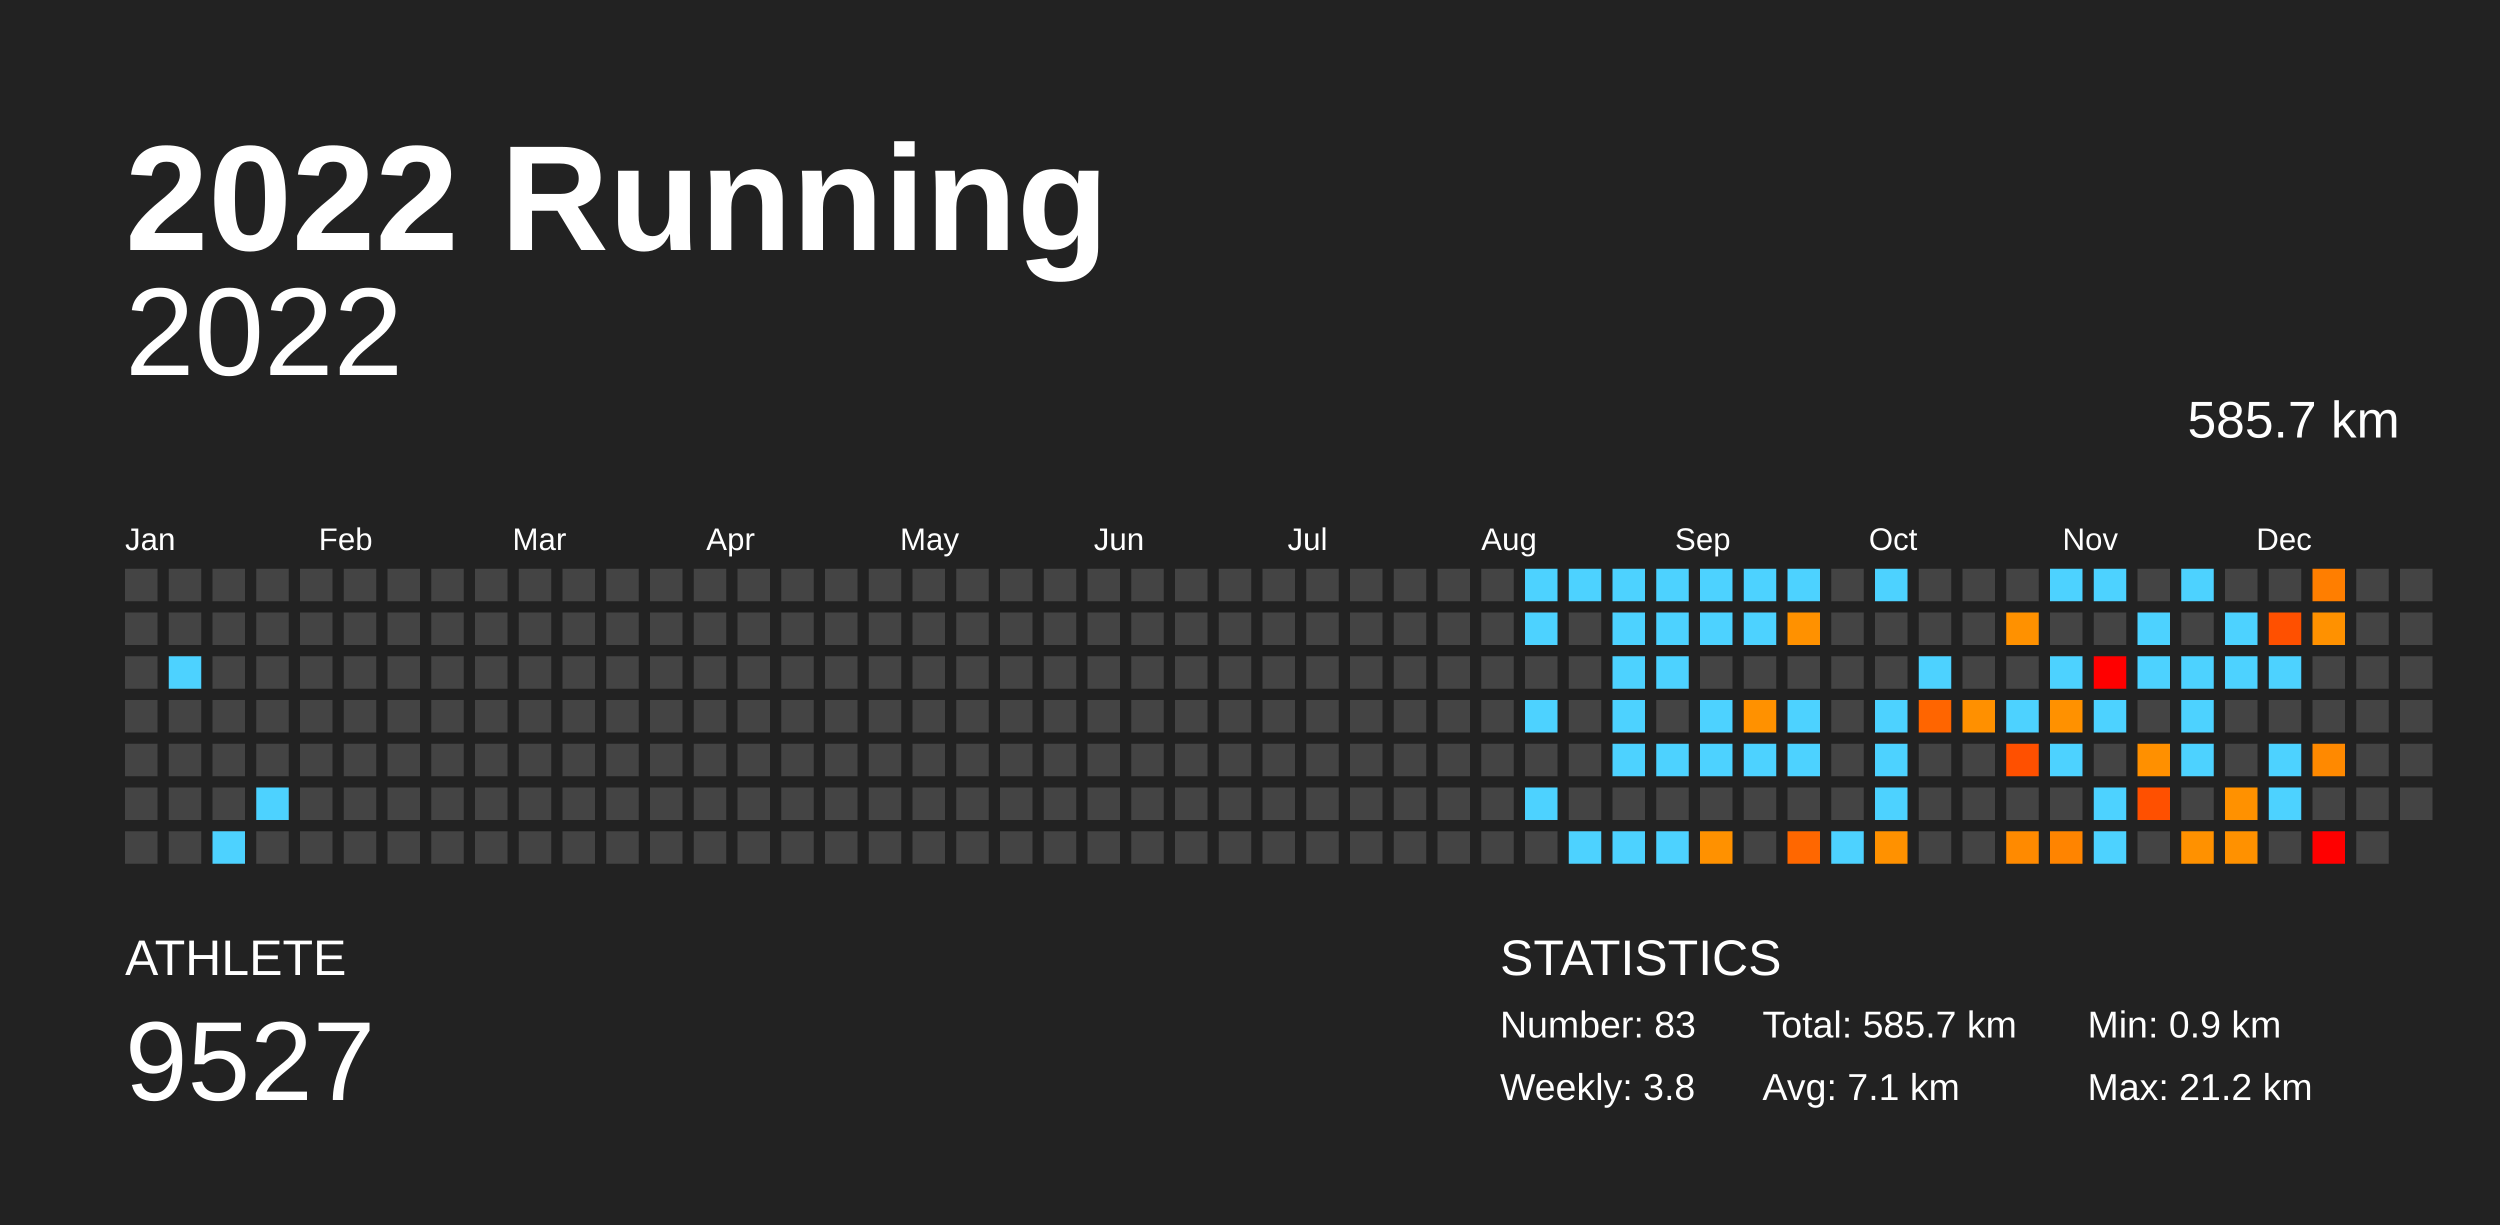
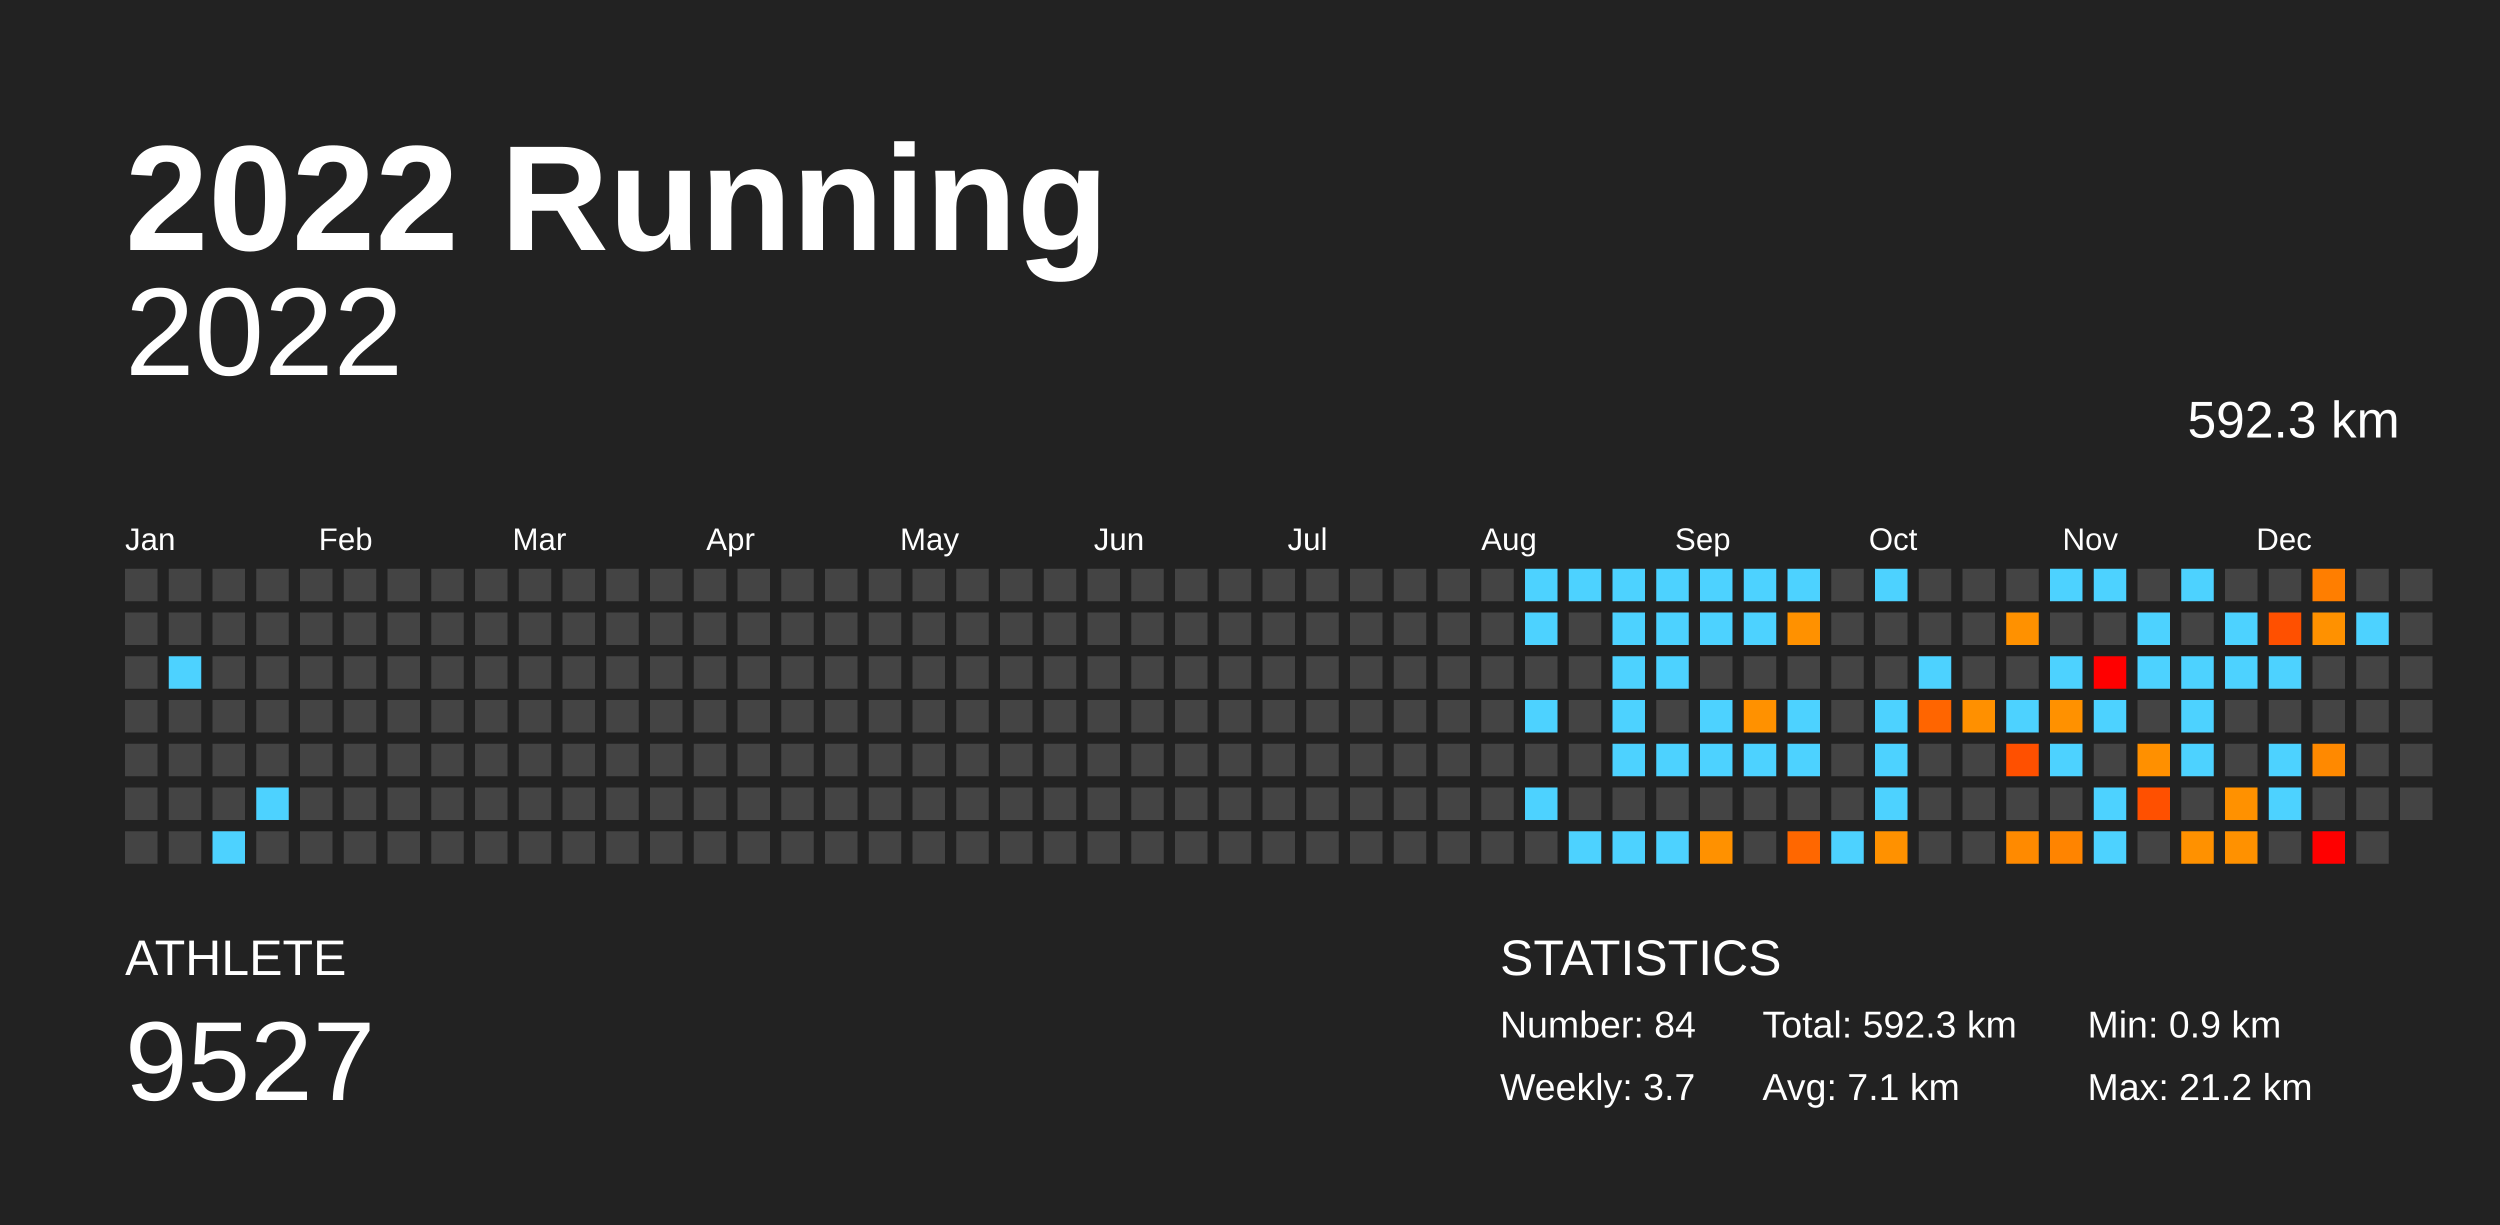
<svg xmlns="http://www.w3.org/2000/svg" baseProfile="full" height="98mm" version="1.1" viewBox="0,0,200,98" width="200mm">
  <defs />
  <rect fill="#222222" height="98" width="200" x="0" y="0" />
  <text fill="#FFFFFF" style="font-size:12px; font-family:Arial; font-weight:bold;" x="10" y="20">2022 Running</text>
  <text fill="#FFFFFF" style="font-size:4px; font-family:Arial" x="10" y="78">ATHLETE</text>
  <text fill="#FFFFFF" style="font-size:9px; font-family:Arial" x="10" y="88">9527</text>
  <text fill="#FFFFFF" style="font-size:4px; font-family:Arial" x="120" y="78">STATISTICS</text>
-   <text fill="#FFFFFF" style="font-size:3px; font-family:Arial" x="120" y="83">Number: 83</text>
-   <text fill="#FFFFFF" style="font-size:3px; font-family:Arial" x="120" y="88">Weekly: 3.8</text>
-   <text fill="#FFFFFF" style="font-size:3px; font-family:Arial" x="141" y="83">Total: 585.7 km</text>
+   <text fill="#FFFFFF" style="font-size:3px; font-family:Arial" x="120" y="83">Number: 84</text>
+   <text fill="#FFFFFF" style="font-size:3px; font-family:Arial" x="120" y="88">Weekly: 3.7</text>
+   <text fill="#FFFFFF" style="font-size:3px; font-family:Arial" x="141" y="83">Total: 592.3 km</text>
  <text fill="#FFFFFF" style="font-size:3px; font-family:Arial" x="141" y="88">Avg: 7.1 km</text>
  <text fill="#FFFFFF" style="font-size:3px; font-family:Arial" x="167" y="83">Min: 0.9 km</text>
  <text fill="#FFFFFF" style="font-size:3px; font-family:Arial" x="167" y="88">Max: 21.2 km</text>
  <text alignment-baseline="hanging" fill="#FFFFFF" style="font-size:10.0px; font-family:Arial;" x="10" y="30">2022</text>
-   <text alignment-baseline="hanging" fill="#FFFFFF" style="font-size:4.125px; font-family:Arial;" x="175" y="35">585.7 km</text>
+   <text alignment-baseline="hanging" fill="#FFFFFF" style="font-size:4.125px; font-family:Arial;" x="175" y="35">592.3 km</text>
  <text fill="#FFFFFF" style="font-size:2.5px; font-family:Arial" x="10.0" y="44">Jan</text>
  <text fill="#FFFFFF" style="font-size:2.5px; font-family:Arial" x="25.5" y="44">Feb</text>
  <text fill="#FFFFFF" style="font-size:2.5px; font-family:Arial" x="41.0" y="44">Mar</text>
  <text fill="#FFFFFF" style="font-size:2.5px; font-family:Arial" x="56.5" y="44">Apr</text>
  <text fill="#FFFFFF" style="font-size:2.5px; font-family:Arial" x="72.0" y="44">May</text>
  <text fill="#FFFFFF" style="font-size:2.5px; font-family:Arial" x="87.5" y="44">Jun</text>
  <text fill="#FFFFFF" style="font-size:2.5px; font-family:Arial" x="103.0" y="44">Jul</text>
  <text fill="#FFFFFF" style="font-size:2.5px; font-family:Arial" x="118.5" y="44">Aug</text>
  <text fill="#FFFFFF" style="font-size:2.5px; font-family:Arial" x="134.0" y="44">Sep</text>
  <text fill="#FFFFFF" style="font-size:2.5px; font-family:Arial" x="149.5" y="44">Oct</text>
  <text fill="#FFFFFF" style="font-size:2.5px; font-family:Arial" x="165.0" y="44">Nov</text>
  <text fill="#FFFFFF" style="font-size:2.5px; font-family:Arial" x="180.5" y="44">Dec</text>
  <rect fill="#444444" height="2.6" width="2.6" x="10.0" y="45.5" />
  <rect fill="#444444" height="2.6" width="2.6" x="10.0" y="49.0" />
  <rect fill="#444444" height="2.6" width="2.6" x="10.0" y="52.5" />
  <rect fill="#444444" height="2.6" width="2.6" x="10.0" y="56.0" />
  <rect fill="#444444" height="2.6" width="2.6" x="10.0" y="59.5" />
  <rect fill="#444444" height="2.6" width="2.6" x="10.0" y="63.0" />
  <rect fill="#444444" height="2.6" width="2.6" x="10.0" y="66.5" />
  <rect fill="#444444" height="2.6" width="2.6" x="13.5" y="45.5" />
  <rect fill="#444444" height="2.6" width="2.6" x="13.5" y="49.0" />
  <rect fill="#4dd2ff" height="2.6" width="2.6" x="13.5" y="52.5" />
  <rect fill="#444444" height="2.6" width="2.6" x="13.5" y="56.0" />
  <rect fill="#444444" height="2.6" width="2.6" x="13.5" y="59.5" />
  <rect fill="#444444" height="2.6" width="2.6" x="13.5" y="63.0" />
  <rect fill="#444444" height="2.6" width="2.6" x="13.5" y="66.5" />
  <rect fill="#444444" height="2.6" width="2.6" x="17.0" y="45.5" />
  <rect fill="#444444" height="2.6" width="2.6" x="17.0" y="49.0" />
  <rect fill="#444444" height="2.6" width="2.6" x="17.0" y="52.5" />
  <rect fill="#444444" height="2.6" width="2.6" x="17.0" y="56.0" />
  <rect fill="#444444" height="2.6" width="2.6" x="17.0" y="59.5" />
  <rect fill="#444444" height="2.6" width="2.6" x="17.0" y="63.0" />
  <rect fill="#4dd2ff" height="2.6" width="2.6" x="17.0" y="66.5" />
  <rect fill="#444444" height="2.6" width="2.6" x="20.5" y="45.5" />
  <rect fill="#444444" height="2.6" width="2.6" x="20.5" y="49.0" />
  <rect fill="#444444" height="2.6" width="2.6" x="20.5" y="52.5" />
  <rect fill="#444444" height="2.6" width="2.6" x="20.5" y="56.0" />
  <rect fill="#444444" height="2.6" width="2.6" x="20.5" y="59.5" />
  <rect fill="#4dd2ff" height="2.6" width="2.6" x="20.5" y="63.0" />
  <rect fill="#444444" height="2.6" width="2.6" x="20.5" y="66.5" />
  <rect fill="#444444" height="2.6" width="2.6" x="24.0" y="45.5" />
  <rect fill="#444444" height="2.6" width="2.6" x="24.0" y="49.0" />
  <rect fill="#444444" height="2.6" width="2.6" x="24.0" y="52.5" />
  <rect fill="#444444" height="2.6" width="2.6" x="24.0" y="56.0" />
  <rect fill="#444444" height="2.6" width="2.6" x="24.0" y="59.5" />
  <rect fill="#444444" height="2.6" width="2.6" x="24.0" y="63.0" />
  <rect fill="#444444" height="2.6" width="2.6" x="24.0" y="66.5" />
  <rect fill="#444444" height="2.6" width="2.6" x="27.5" y="45.5" />
  <rect fill="#444444" height="2.6" width="2.6" x="27.5" y="49.0" />
  <rect fill="#444444" height="2.6" width="2.6" x="27.5" y="52.5" />
  <rect fill="#444444" height="2.6" width="2.6" x="27.5" y="56.0" />
  <rect fill="#444444" height="2.6" width="2.6" x="27.5" y="59.5" />
  <rect fill="#444444" height="2.6" width="2.6" x="27.5" y="63.0" />
  <rect fill="#444444" height="2.6" width="2.6" x="27.5" y="66.5" />
  <rect fill="#444444" height="2.6" width="2.6" x="31.0" y="45.5" />
  <rect fill="#444444" height="2.6" width="2.6" x="31.0" y="49.0" />
  <rect fill="#444444" height="2.6" width="2.6" x="31.0" y="52.5" />
  <rect fill="#444444" height="2.6" width="2.6" x="31.0" y="56.0" />
  <rect fill="#444444" height="2.6" width="2.6" x="31.0" y="59.5" />
  <rect fill="#444444" height="2.6" width="2.6" x="31.0" y="63.0" />
  <rect fill="#444444" height="2.6" width="2.6" x="31.0" y="66.5" />
  <rect fill="#444444" height="2.6" width="2.6" x="34.5" y="45.5" />
  <rect fill="#444444" height="2.6" width="2.6" x="34.5" y="49.0" />
  <rect fill="#444444" height="2.6" width="2.6" x="34.5" y="52.5" />
  <rect fill="#444444" height="2.6" width="2.6" x="34.5" y="56.0" />
  <rect fill="#444444" height="2.6" width="2.6" x="34.5" y="59.5" />
  <rect fill="#444444" height="2.6" width="2.6" x="34.5" y="63.0" />
  <rect fill="#444444" height="2.6" width="2.6" x="34.5" y="66.5" />
  <rect fill="#444444" height="2.6" width="2.6" x="38.0" y="45.5" />
  <rect fill="#444444" height="2.6" width="2.6" x="38.0" y="49.0" />
  <rect fill="#444444" height="2.6" width="2.6" x="38.0" y="52.5" />
  <rect fill="#444444" height="2.6" width="2.6" x="38.0" y="56.0" />
  <rect fill="#444444" height="2.6" width="2.6" x="38.0" y="59.5" />
  <rect fill="#444444" height="2.6" width="2.6" x="38.0" y="63.0" />
  <rect fill="#444444" height="2.6" width="2.6" x="38.0" y="66.5" />
  <rect fill="#444444" height="2.6" width="2.6" x="41.5" y="45.5" />
  <rect fill="#444444" height="2.6" width="2.6" x="41.5" y="49.0" />
  <rect fill="#444444" height="2.6" width="2.6" x="41.5" y="52.5" />
  <rect fill="#444444" height="2.6" width="2.6" x="41.5" y="56.0" />
  <rect fill="#444444" height="2.6" width="2.6" x="41.5" y="59.5" />
  <rect fill="#444444" height="2.6" width="2.6" x="41.5" y="63.0" />
  <rect fill="#444444" height="2.6" width="2.6" x="41.5" y="66.5" />
  <rect fill="#444444" height="2.6" width="2.6" x="45.0" y="45.5" />
  <rect fill="#444444" height="2.6" width="2.6" x="45.0" y="49.0" />
  <rect fill="#444444" height="2.6" width="2.6" x="45.0" y="52.5" />
  <rect fill="#444444" height="2.6" width="2.6" x="45.0" y="56.0" />
  <rect fill="#444444" height="2.6" width="2.6" x="45.0" y="59.5" />
  <rect fill="#444444" height="2.6" width="2.6" x="45.0" y="63.0" />
  <rect fill="#444444" height="2.6" width="2.6" x="45.0" y="66.5" />
  <rect fill="#444444" height="2.6" width="2.6" x="48.5" y="45.5" />
  <rect fill="#444444" height="2.6" width="2.6" x="48.5" y="49.0" />
  <rect fill="#444444" height="2.6" width="2.6" x="48.5" y="52.5" />
  <rect fill="#444444" height="2.6" width="2.6" x="48.5" y="56.0" />
  <rect fill="#444444" height="2.6" width="2.6" x="48.5" y="59.5" />
  <rect fill="#444444" height="2.6" width="2.6" x="48.5" y="63.0" />
  <rect fill="#444444" height="2.6" width="2.6" x="48.5" y="66.5" />
  <rect fill="#444444" height="2.6" width="2.6" x="52.0" y="45.5" />
  <rect fill="#444444" height="2.6" width="2.6" x="52.0" y="49.0" />
  <rect fill="#444444" height="2.6" width="2.6" x="52.0" y="52.5" />
  <rect fill="#444444" height="2.6" width="2.6" x="52.0" y="56.0" />
  <rect fill="#444444" height="2.6" width="2.6" x="52.0" y="59.5" />
  <rect fill="#444444" height="2.6" width="2.6" x="52.0" y="63.0" />
  <rect fill="#444444" height="2.6" width="2.6" x="52.0" y="66.5" />
  <rect fill="#444444" height="2.6" width="2.6" x="55.5" y="45.5" />
  <rect fill="#444444" height="2.6" width="2.6" x="55.5" y="49.0" />
  <rect fill="#444444" height="2.6" width="2.6" x="55.5" y="52.5" />
  <rect fill="#444444" height="2.6" width="2.6" x="55.5" y="56.0" />
  <rect fill="#444444" height="2.6" width="2.6" x="55.5" y="59.5" />
  <rect fill="#444444" height="2.6" width="2.6" x="55.5" y="63.0" />
  <rect fill="#444444" height="2.6" width="2.6" x="55.5" y="66.5" />
  <rect fill="#444444" height="2.6" width="2.6" x="59.0" y="45.5" />
  <rect fill="#444444" height="2.6" width="2.6" x="59.0" y="49.0" />
  <rect fill="#444444" height="2.6" width="2.6" x="59.0" y="52.5" />
  <rect fill="#444444" height="2.6" width="2.6" x="59.0" y="56.0" />
  <rect fill="#444444" height="2.6" width="2.6" x="59.0" y="59.5" />
  <rect fill="#444444" height="2.6" width="2.6" x="59.0" y="63.0" />
  <rect fill="#444444" height="2.6" width="2.6" x="59.0" y="66.5" />
  <rect fill="#444444" height="2.6" width="2.6" x="62.5" y="45.5" />
  <rect fill="#444444" height="2.6" width="2.6" x="62.5" y="49.0" />
  <rect fill="#444444" height="2.6" width="2.6" x="62.5" y="52.5" />
  <rect fill="#444444" height="2.6" width="2.6" x="62.5" y="56.0" />
  <rect fill="#444444" height="2.6" width="2.6" x="62.5" y="59.5" />
  <rect fill="#444444" height="2.6" width="2.6" x="62.5" y="63.0" />
  <rect fill="#444444" height="2.6" width="2.6" x="62.5" y="66.5" />
  <rect fill="#444444" height="2.6" width="2.6" x="66.0" y="45.5" />
  <rect fill="#444444" height="2.6" width="2.6" x="66.0" y="49.0" />
  <rect fill="#444444" height="2.6" width="2.6" x="66.0" y="52.5" />
  <rect fill="#444444" height="2.6" width="2.6" x="66.0" y="56.0" />
  <rect fill="#444444" height="2.6" width="2.6" x="66.0" y="59.5" />
  <rect fill="#444444" height="2.6" width="2.6" x="66.0" y="63.0" />
  <rect fill="#444444" height="2.6" width="2.6" x="66.0" y="66.5" />
  <rect fill="#444444" height="2.6" width="2.6" x="69.5" y="45.5" />
  <rect fill="#444444" height="2.6" width="2.6" x="69.5" y="49.0" />
  <rect fill="#444444" height="2.6" width="2.6" x="69.5" y="52.5" />
  <rect fill="#444444" height="2.6" width="2.6" x="69.5" y="56.0" />
  <rect fill="#444444" height="2.6" width="2.6" x="69.5" y="59.5" />
  <rect fill="#444444" height="2.6" width="2.6" x="69.5" y="63.0" />
  <rect fill="#444444" height="2.6" width="2.6" x="69.5" y="66.5" />
  <rect fill="#444444" height="2.6" width="2.6" x="73.0" y="45.5" />
  <rect fill="#444444" height="2.6" width="2.6" x="73.0" y="49.0" />
  <rect fill="#444444" height="2.6" width="2.6" x="73.0" y="52.5" />
  <rect fill="#444444" height="2.6" width="2.6" x="73.0" y="56.0" />
  <rect fill="#444444" height="2.6" width="2.6" x="73.0" y="59.5" />
  <rect fill="#444444" height="2.6" width="2.6" x="73.0" y="63.0" />
  <rect fill="#444444" height="2.6" width="2.6" x="73.0" y="66.5" />
  <rect fill="#444444" height="2.6" width="2.6" x="76.5" y="45.5" />
  <rect fill="#444444" height="2.6" width="2.6" x="76.5" y="49.0" />
  <rect fill="#444444" height="2.6" width="2.6" x="76.5" y="52.5" />
  <rect fill="#444444" height="2.6" width="2.6" x="76.5" y="56.0" />
  <rect fill="#444444" height="2.6" width="2.6" x="76.5" y="59.5" />
  <rect fill="#444444" height="2.6" width="2.6" x="76.5" y="63.0" />
  <rect fill="#444444" height="2.6" width="2.6" x="76.5" y="66.5" />
  <rect fill="#444444" height="2.6" width="2.6" x="80.0" y="45.5" />
  <rect fill="#444444" height="2.6" width="2.6" x="80.0" y="49.0" />
  <rect fill="#444444" height="2.6" width="2.6" x="80.0" y="52.5" />
  <rect fill="#444444" height="2.6" width="2.6" x="80.0" y="56.0" />
  <rect fill="#444444" height="2.6" width="2.6" x="80.0" y="59.5" />
  <rect fill="#444444" height="2.6" width="2.6" x="80.0" y="63.0" />
  <rect fill="#444444" height="2.6" width="2.6" x="80.0" y="66.5" />
  <rect fill="#444444" height="2.6" width="2.6" x="83.5" y="45.5" />
  <rect fill="#444444" height="2.6" width="2.6" x="83.5" y="49.0" />
  <rect fill="#444444" height="2.6" width="2.6" x="83.5" y="52.5" />
  <rect fill="#444444" height="2.6" width="2.6" x="83.5" y="56.0" />
  <rect fill="#444444" height="2.6" width="2.6" x="83.5" y="59.5" />
  <rect fill="#444444" height="2.6" width="2.6" x="83.5" y="63.0" />
  <rect fill="#444444" height="2.6" width="2.6" x="83.5" y="66.5" />
  <rect fill="#444444" height="2.6" width="2.6" x="87.0" y="45.5" />
  <rect fill="#444444" height="2.6" width="2.6" x="87.0" y="49.0" />
  <rect fill="#444444" height="2.6" width="2.6" x="87.0" y="52.5" />
  <rect fill="#444444" height="2.6" width="2.6" x="87.0" y="56.0" />
  <rect fill="#444444" height="2.6" width="2.6" x="87.0" y="59.5" />
  <rect fill="#444444" height="2.6" width="2.6" x="87.0" y="63.0" />
  <rect fill="#444444" height="2.6" width="2.6" x="87.0" y="66.5" />
  <rect fill="#444444" height="2.6" width="2.6" x="90.5" y="45.5" />
  <rect fill="#444444" height="2.6" width="2.6" x="90.5" y="49.0" />
  <rect fill="#444444" height="2.6" width="2.6" x="90.5" y="52.5" />
  <rect fill="#444444" height="2.6" width="2.6" x="90.5" y="56.0" />
  <rect fill="#444444" height="2.6" width="2.6" x="90.5" y="59.5" />
  <rect fill="#444444" height="2.6" width="2.6" x="90.5" y="63.0" />
  <rect fill="#444444" height="2.6" width="2.6" x="90.5" y="66.5" />
  <rect fill="#444444" height="2.6" width="2.6" x="94.0" y="45.5" />
  <rect fill="#444444" height="2.6" width="2.6" x="94.0" y="49.0" />
  <rect fill="#444444" height="2.6" width="2.6" x="94.0" y="52.5" />
  <rect fill="#444444" height="2.6" width="2.6" x="94.0" y="56.0" />
  <rect fill="#444444" height="2.6" width="2.6" x="94.0" y="59.5" />
  <rect fill="#444444" height="2.6" width="2.6" x="94.0" y="63.0" />
  <rect fill="#444444" height="2.6" width="2.6" x="94.0" y="66.5" />
  <rect fill="#444444" height="2.6" width="2.6" x="97.5" y="45.5" />
  <rect fill="#444444" height="2.6" width="2.6" x="97.5" y="49.0" />
  <rect fill="#444444" height="2.6" width="2.6" x="97.5" y="52.5" />
  <rect fill="#444444" height="2.6" width="2.6" x="97.5" y="56.0" />
  <rect fill="#444444" height="2.6" width="2.6" x="97.5" y="59.5" />
  <rect fill="#444444" height="2.6" width="2.6" x="97.5" y="63.0" />
  <rect fill="#444444" height="2.6" width="2.6" x="97.5" y="66.5" />
  <rect fill="#444444" height="2.6" width="2.6" x="101.0" y="45.5" />
  <rect fill="#444444" height="2.6" width="2.6" x="101.0" y="49.0" />
  <rect fill="#444444" height="2.6" width="2.6" x="101.0" y="52.5" />
  <rect fill="#444444" height="2.6" width="2.6" x="101.0" y="56.0" />
  <rect fill="#444444" height="2.6" width="2.6" x="101.0" y="59.5" />
  <rect fill="#444444" height="2.6" width="2.6" x="101.0" y="63.0" />
  <rect fill="#444444" height="2.6" width="2.6" x="101.0" y="66.5" />
  <rect fill="#444444" height="2.6" width="2.6" x="104.5" y="45.5" />
  <rect fill="#444444" height="2.6" width="2.6" x="104.5" y="49.0" />
  <rect fill="#444444" height="2.6" width="2.6" x="104.5" y="52.5" />
  <rect fill="#444444" height="2.6" width="2.6" x="104.5" y="56.0" />
  <rect fill="#444444" height="2.6" width="2.6" x="104.5" y="59.5" />
  <rect fill="#444444" height="2.6" width="2.6" x="104.5" y="63.0" />
  <rect fill="#444444" height="2.6" width="2.6" x="104.5" y="66.5" />
  <rect fill="#444444" height="2.6" width="2.6" x="108.0" y="45.5" />
  <rect fill="#444444" height="2.6" width="2.6" x="108.0" y="49.0" />
  <rect fill="#444444" height="2.6" width="2.6" x="108.0" y="52.5" />
  <rect fill="#444444" height="2.6" width="2.6" x="108.0" y="56.0" />
  <rect fill="#444444" height="2.6" width="2.6" x="108.0" y="59.5" />
  <rect fill="#444444" height="2.6" width="2.6" x="108.0" y="63.0" />
  <rect fill="#444444" height="2.6" width="2.6" x="108.0" y="66.5" />
  <rect fill="#444444" height="2.6" width="2.6" x="111.5" y="45.5" />
  <rect fill="#444444" height="2.6" width="2.6" x="111.5" y="49.0" />
  <rect fill="#444444" height="2.6" width="2.6" x="111.5" y="52.5" />
  <rect fill="#444444" height="2.6" width="2.6" x="111.5" y="56.0" />
  <rect fill="#444444" height="2.6" width="2.6" x="111.5" y="59.5" />
  <rect fill="#444444" height="2.6" width="2.6" x="111.5" y="63.0" />
  <rect fill="#444444" height="2.6" width="2.6" x="111.5" y="66.5" />
  <rect fill="#444444" height="2.6" width="2.6" x="115.0" y="45.5" />
  <rect fill="#444444" height="2.6" width="2.6" x="115.0" y="49.0" />
  <rect fill="#444444" height="2.6" width="2.6" x="115.0" y="52.5" />
  <rect fill="#444444" height="2.6" width="2.6" x="115.0" y="56.0" />
  <rect fill="#444444" height="2.6" width="2.6" x="115.0" y="59.5" />
  <rect fill="#444444" height="2.6" width="2.6" x="115.0" y="63.0" />
  <rect fill="#444444" height="2.6" width="2.6" x="115.0" y="66.5" />
  <rect fill="#444444" height="2.6" width="2.6" x="118.5" y="45.5" />
  <rect fill="#444444" height="2.6" width="2.6" x="118.5" y="49.0" />
  <rect fill="#444444" height="2.6" width="2.6" x="118.5" y="52.5" />
  <rect fill="#444444" height="2.6" width="2.6" x="118.5" y="56.0" />
  <rect fill="#444444" height="2.6" width="2.6" x="118.5" y="59.5" />
  <rect fill="#444444" height="2.6" width="2.6" x="118.5" y="63.0" />
  <rect fill="#444444" height="2.6" width="2.6" x="118.5" y="66.5" />
  <rect fill="#4dd2ff" height="2.6" width="2.6" x="122.0" y="45.5" />
  <rect fill="#4dd2ff" height="2.6" width="2.6" x="122.0" y="49.0" />
  <rect fill="#444444" height="2.6" width="2.6" x="122.0" y="52.5" />
  <rect fill="#4dd2ff" height="2.6" width="2.6" x="122.0" y="56.0" />
  <rect fill="#444444" height="2.6" width="2.6" x="122.0" y="59.5" />
  <rect fill="#4dd2ff" height="2.6" width="2.6" x="122.0" y="63.0" />
  <rect fill="#444444" height="2.6" width="2.6" x="122.0" y="66.5" />
  <rect fill="#4dd2ff" height="2.6" width="2.6" x="125.5" y="45.5" />
  <rect fill="#444444" height="2.6" width="2.6" x="125.5" y="49.0" />
  <rect fill="#444444" height="2.6" width="2.6" x="125.5" y="52.5" />
  <rect fill="#444444" height="2.6" width="2.6" x="125.5" y="56.0" />
  <rect fill="#444444" height="2.6" width="2.6" x="125.5" y="59.5" />
  <rect fill="#444444" height="2.6" width="2.6" x="125.5" y="63.0" />
  <rect fill="#4dd2ff" height="2.6" width="2.6" x="125.5" y="66.5" />
  <rect fill="#4dd2ff" height="2.6" width="2.6" x="129.0" y="45.5" />
  <rect fill="#4dd2ff" height="2.6" width="2.6" x="129.0" y="49.0" />
  <rect fill="#4dd2ff" height="2.6" width="2.6" x="129.0" y="52.5" />
  <rect fill="#4dd2ff" height="2.6" width="2.6" x="129.0" y="56.0" />
  <rect fill="#4dd2ff" height="2.6" width="2.6" x="129.0" y="59.5" />
  <rect fill="#444444" height="2.6" width="2.6" x="129.0" y="63.0" />
  <rect fill="#4dd2ff" height="2.6" width="2.6" x="129.0" y="66.5" />
  <rect fill="#4dd2ff" height="2.6" width="2.6" x="132.5" y="45.5" />
  <rect fill="#4dd2ff" height="2.6" width="2.6" x="132.5" y="49.0" />
  <rect fill="#4dd2ff" height="2.6" width="2.6" x="132.5" y="52.5" />
  <rect fill="#444444" height="2.6" width="2.6" x="132.5" y="56.0" />
  <rect fill="#4dd2ff" height="2.6" width="2.6" x="132.5" y="59.5" />
  <rect fill="#444444" height="2.6" width="2.6" x="132.5" y="63.0" />
  <rect fill="#4dd2ff" height="2.6" width="2.6" x="132.5" y="66.5" />
  <rect fill="#4dd2ff" height="2.6" width="2.6" x="136.0" y="45.5" />
  <rect fill="#4dd2ff" height="2.6" width="2.6" x="136.0" y="49.0" />
  <rect fill="#444444" height="2.6" width="2.6" x="136.0" y="52.5" />
  <rect fill="#4dd2ff" height="2.6" width="2.6" x="136.0" y="56.0" />
  <rect fill="#4dd2ff" height="2.6" width="2.6" x="136.0" y="59.5" />
  <rect fill="#444444" height="2.6" width="2.6" x="136.0" y="63.0" />
  <rect fill="#ff9100" height="2.6" width="2.6" x="136.0" y="66.5" />
  <rect fill="#4dd2ff" height="2.6" width="2.6" x="139.5" y="45.5" />
  <rect fill="#4dd2ff" height="2.6" width="2.6" x="139.5" y="49.0" />
  <rect fill="#444444" height="2.6" width="2.6" x="139.5" y="52.5" />
  <rect fill="#ff9100" height="2.6" width="2.6" x="139.5" y="56.0" />
  <rect fill="#4dd2ff" height="2.6" width="2.6" x="139.5" y="59.5" />
  <rect fill="#444444" height="2.6" width="2.6" x="139.5" y="63.0" />
  <rect fill="#444444" height="2.6" width="2.6" x="139.5" y="66.5" />
  <rect fill="#4dd2ff" height="2.6" width="2.6" x="143.0" y="45.5" />
  <rect fill="#ff9100" height="2.6" width="2.6" x="143.0" y="49.0" />
  <rect fill="#444444" height="2.6" width="2.6" x="143.0" y="52.5" />
  <rect fill="#4dd2ff" height="2.6" width="2.6" x="143.0" y="56.0" />
  <rect fill="#4dd2ff" height="2.6" width="2.6" x="143.0" y="59.5" />
  <rect fill="#444444" height="2.6" width="2.6" x="143.0" y="63.0" />
  <rect fill="#ff6700" height="2.6" width="2.6" x="143.0" y="66.5" />
  <rect fill="#444444" height="2.6" width="2.6" x="146.5" y="45.5" />
  <rect fill="#444444" height="2.6" width="2.6" x="146.5" y="49.0" />
  <rect fill="#444444" height="2.6" width="2.6" x="146.5" y="52.5" />
  <rect fill="#444444" height="2.6" width="2.6" x="146.5" y="56.0" />
  <rect fill="#444444" height="2.6" width="2.6" x="146.5" y="59.5" />
  <rect fill="#444444" height="2.6" width="2.6" x="146.5" y="63.0" />
  <rect fill="#4dd2ff" height="2.6" width="2.6" x="146.5" y="66.5" />
  <rect fill="#4dd2ff" height="2.6" width="2.6" x="150.0" y="45.5" />
  <rect fill="#444444" height="2.6" width="2.6" x="150.0" y="49.0" />
  <rect fill="#444444" height="2.6" width="2.6" x="150.0" y="52.5" />
  <rect fill="#4dd2ff" height="2.6" width="2.6" x="150.0" y="56.0" />
  <rect fill="#4dd2ff" height="2.6" width="2.6" x="150.0" y="59.5" />
  <rect fill="#4dd2ff" height="2.6" width="2.6" x="150.0" y="63.0" />
  <rect fill="#ff9100" height="2.6" width="2.6" x="150.0" y="66.5" />
  <rect fill="#444444" height="2.6" width="2.6" x="153.5" y="45.5" />
  <rect fill="#444444" height="2.6" width="2.6" x="153.5" y="49.0" />
  <rect fill="#4dd2ff" height="2.6" width="2.6" x="153.5" y="52.5" />
  <rect fill="#ff6500" height="2.6" width="2.6" x="153.5" y="56.0" />
  <rect fill="#444444" height="2.6" width="2.6" x="153.5" y="59.5" />
  <rect fill="#444444" height="2.6" width="2.6" x="153.5" y="63.0" />
  <rect fill="#444444" height="2.6" width="2.6" x="153.5" y="66.5" />
  <rect fill="#444444" height="2.6" width="2.6" x="157.0" y="45.5" />
  <rect fill="#444444" height="2.6" width="2.6" x="157.0" y="49.0" />
  <rect fill="#444444" height="2.6" width="2.6" x="157.0" y="52.5" />
  <rect fill="#ff9000" height="2.6" width="2.6" x="157.0" y="56.0" />
  <rect fill="#444444" height="2.6" width="2.6" x="157.0" y="59.5" />
  <rect fill="#444444" height="2.6" width="2.6" x="157.0" y="63.0" />
  <rect fill="#444444" height="2.6" width="2.6" x="157.0" y="66.5" />
  <rect fill="#444444" height="2.6" width="2.6" x="160.5" y="45.5" />
  <rect fill="#ff9100" height="2.6" width="2.6" x="160.5" y="49.0" />
  <rect fill="#444444" height="2.6" width="2.6" x="160.5" y="52.5" />
  <rect fill="#4dd2ff" height="2.6" width="2.6" x="160.5" y="56.0" />
  <rect fill="#ff5000" height="2.6" width="2.6" x="160.5" y="59.5" />
  <rect fill="#444444" height="2.6" width="2.6" x="160.5" y="63.0" />
  <rect fill="#ff8a00" height="2.6" width="2.6" x="160.5" y="66.5" />
  <rect fill="#4dd2ff" height="2.6" width="2.6" x="164.0" y="45.5" />
  <rect fill="#444444" height="2.6" width="2.6" x="164.0" y="49.0" />
  <rect fill="#4dd2ff" height="2.6" width="2.6" x="164.0" y="52.5" />
  <rect fill="#ff9100" height="2.6" width="2.6" x="164.0" y="56.0" />
  <rect fill="#4dd2ff" height="2.6" width="2.6" x="164.0" y="59.5" />
  <rect fill="#444444" height="2.6" width="2.6" x="164.0" y="63.0" />
  <rect fill="#ff8400" height="2.6" width="2.6" x="164.0" y="66.5" />
  <rect fill="#4dd2ff" height="2.6" width="2.6" x="167.5" y="45.5" />
  <rect fill="#444444" height="2.6" width="2.6" x="167.5" y="49.0" />
  <rect fill="red" height="2.6" width="2.6" x="167.5" y="52.5" />
  <rect fill="#4dd2ff" height="2.6" width="2.6" x="167.5" y="56.0" />
  <rect fill="#444444" height="2.6" width="2.6" x="167.5" y="59.5" />
  <rect fill="#4dd2ff" height="2.6" width="2.6" x="167.5" y="63.0" />
  <rect fill="#4dd2ff" height="2.6" width="2.6" x="167.5" y="66.5" />
  <rect fill="#444444" height="2.6" width="2.6" x="171.0" y="45.5" />
  <rect fill="#4dd2ff" height="2.6" width="2.6" x="171.0" y="49.0" />
  <rect fill="#4dd2ff" height="2.6" width="2.6" x="171.0" y="52.5" />
  <rect fill="#444444" height="2.6" width="2.6" x="171.0" y="56.0" />
  <rect fill="#ff9000" height="2.6" width="2.6" x="171.0" y="59.5" />
  <rect fill="#ff5000" height="2.6" width="2.6" x="171.0" y="63.0" />
  <rect fill="#444444" height="2.6" width="2.6" x="171.0" y="66.5" />
  <rect fill="#4dd2ff" height="2.6" width="2.6" x="174.5" y="45.5" />
  <rect fill="#444444" height="2.6" width="2.6" x="174.5" y="49.0" />
  <rect fill="#4dd2ff" height="2.6" width="2.6" x="174.5" y="52.5" />
  <rect fill="#4dd2ff" height="2.6" width="2.6" x="174.5" y="56.0" />
  <rect fill="#4dd2ff" height="2.6" width="2.6" x="174.5" y="59.5" />
  <rect fill="#444444" height="2.6" width="2.6" x="174.5" y="63.0" />
  <rect fill="#ff9100" height="2.6" width="2.6" x="174.5" y="66.5" />
  <rect fill="#444444" height="2.6" width="2.6" x="178.0" y="45.5" />
  <rect fill="#4dd2ff" height="2.6" width="2.6" x="178.0" y="49.0" />
  <rect fill="#4dd2ff" height="2.6" width="2.6" x="178.0" y="52.5" />
  <rect fill="#444444" height="2.6" width="2.6" x="178.0" y="56.0" />
  <rect fill="#444444" height="2.6" width="2.6" x="178.0" y="59.5" />
  <rect fill="#ff9100" height="2.6" width="2.6" x="178.0" y="63.0" />
  <rect fill="#ff9100" height="2.6" width="2.6" x="178.0" y="66.5" />
  <rect fill="#444444" height="2.6" width="2.6" x="181.5" y="45.5" />
  <rect fill="#ff5000" height="2.6" width="2.6" x="181.5" y="49.0" />
  <rect fill="#4dd2ff" height="2.6" width="2.6" x="181.5" y="52.5" />
  <rect fill="#444444" height="2.6" width="2.6" x="181.5" y="56.0" />
  <rect fill="#4dd2ff" height="2.6" width="2.6" x="181.5" y="59.5" />
  <rect fill="#4dd2ff" height="2.6" width="2.6" x="181.5" y="63.0" />
  <rect fill="#444444" height="2.6" width="2.6" x="181.5" y="66.5" />
  <rect fill="#ff7e00" height="2.6" width="2.6" x="185.0" y="45.5" />
  <rect fill="#ff9100" height="2.6" width="2.6" x="185.0" y="49.0" />
  <rect fill="#444444" height="2.6" width="2.6" x="185.0" y="52.5" />
  <rect fill="#444444" height="2.6" width="2.6" x="185.0" y="56.0" />
  <rect fill="#ff8900" height="2.6" width="2.6" x="185.0" y="59.5" />
  <rect fill="#444444" height="2.6" width="2.6" x="185.0" y="63.0" />
  <rect fill="red" height="2.6" width="2.6" x="185.0" y="66.5" />
  <rect fill="#444444" height="2.6" width="2.6" x="188.5" y="45.5" />
-   <rect fill="#444444" height="2.6" width="2.6" x="188.5" y="49.0" />
+   <rect fill="#4dd2ff" height="2.6" width="2.6" x="188.5" y="49.0" />
  <rect fill="#444444" height="2.6" width="2.6" x="188.5" y="52.5" />
  <rect fill="#444444" height="2.6" width="2.6" x="188.5" y="56.0" />
  <rect fill="#444444" height="2.6" width="2.6" x="188.5" y="59.5" />
  <rect fill="#444444" height="2.6" width="2.6" x="188.5" y="63.0" />
  <rect fill="#444444" height="2.6" width="2.6" x="188.5" y="66.5" />
  <rect fill="#444444" height="2.6" width="2.6" x="192.0" y="45.5" />
  <rect fill="#444444" height="2.6" width="2.6" x="192.0" y="49.0" />
  <rect fill="#444444" height="2.6" width="2.6" x="192.0" y="52.5" />
  <rect fill="#444444" height="2.6" width="2.6" x="192.0" y="56.0" />
  <rect fill="#444444" height="2.6" width="2.6" x="192.0" y="59.5" />
  <rect fill="#444444" height="2.6" width="2.6" x="192.0" y="63.0" />
</svg>
